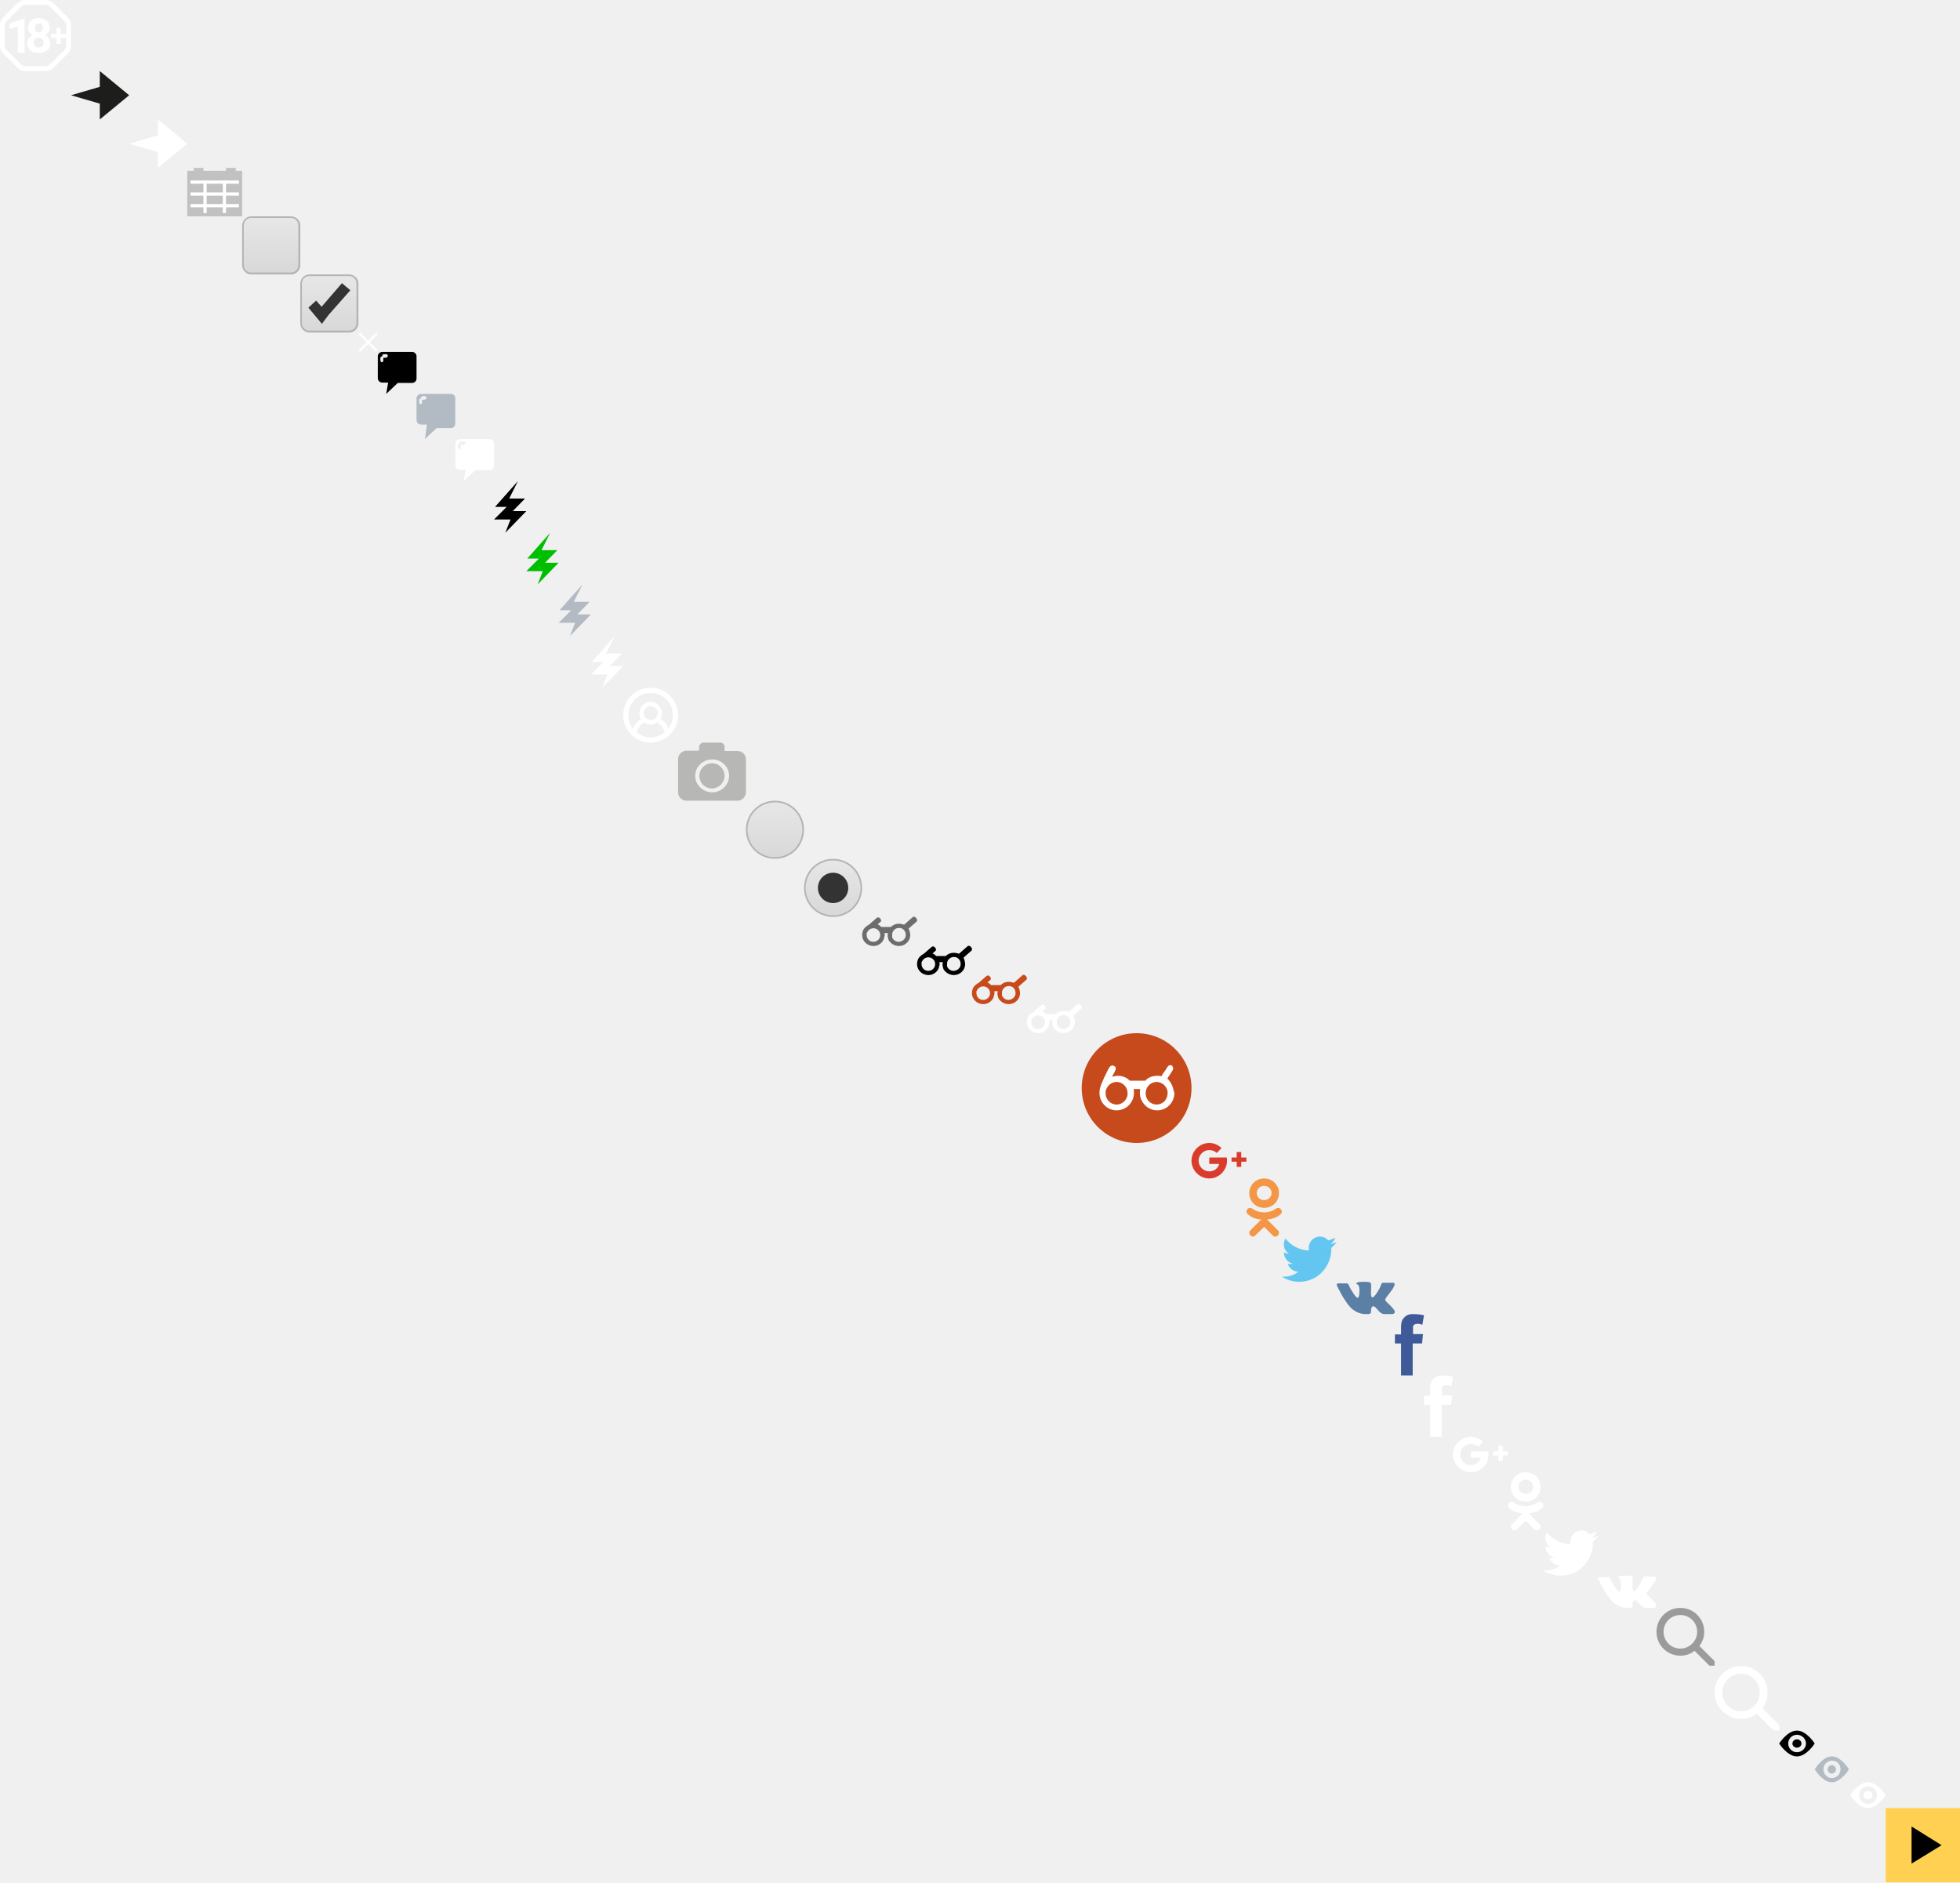
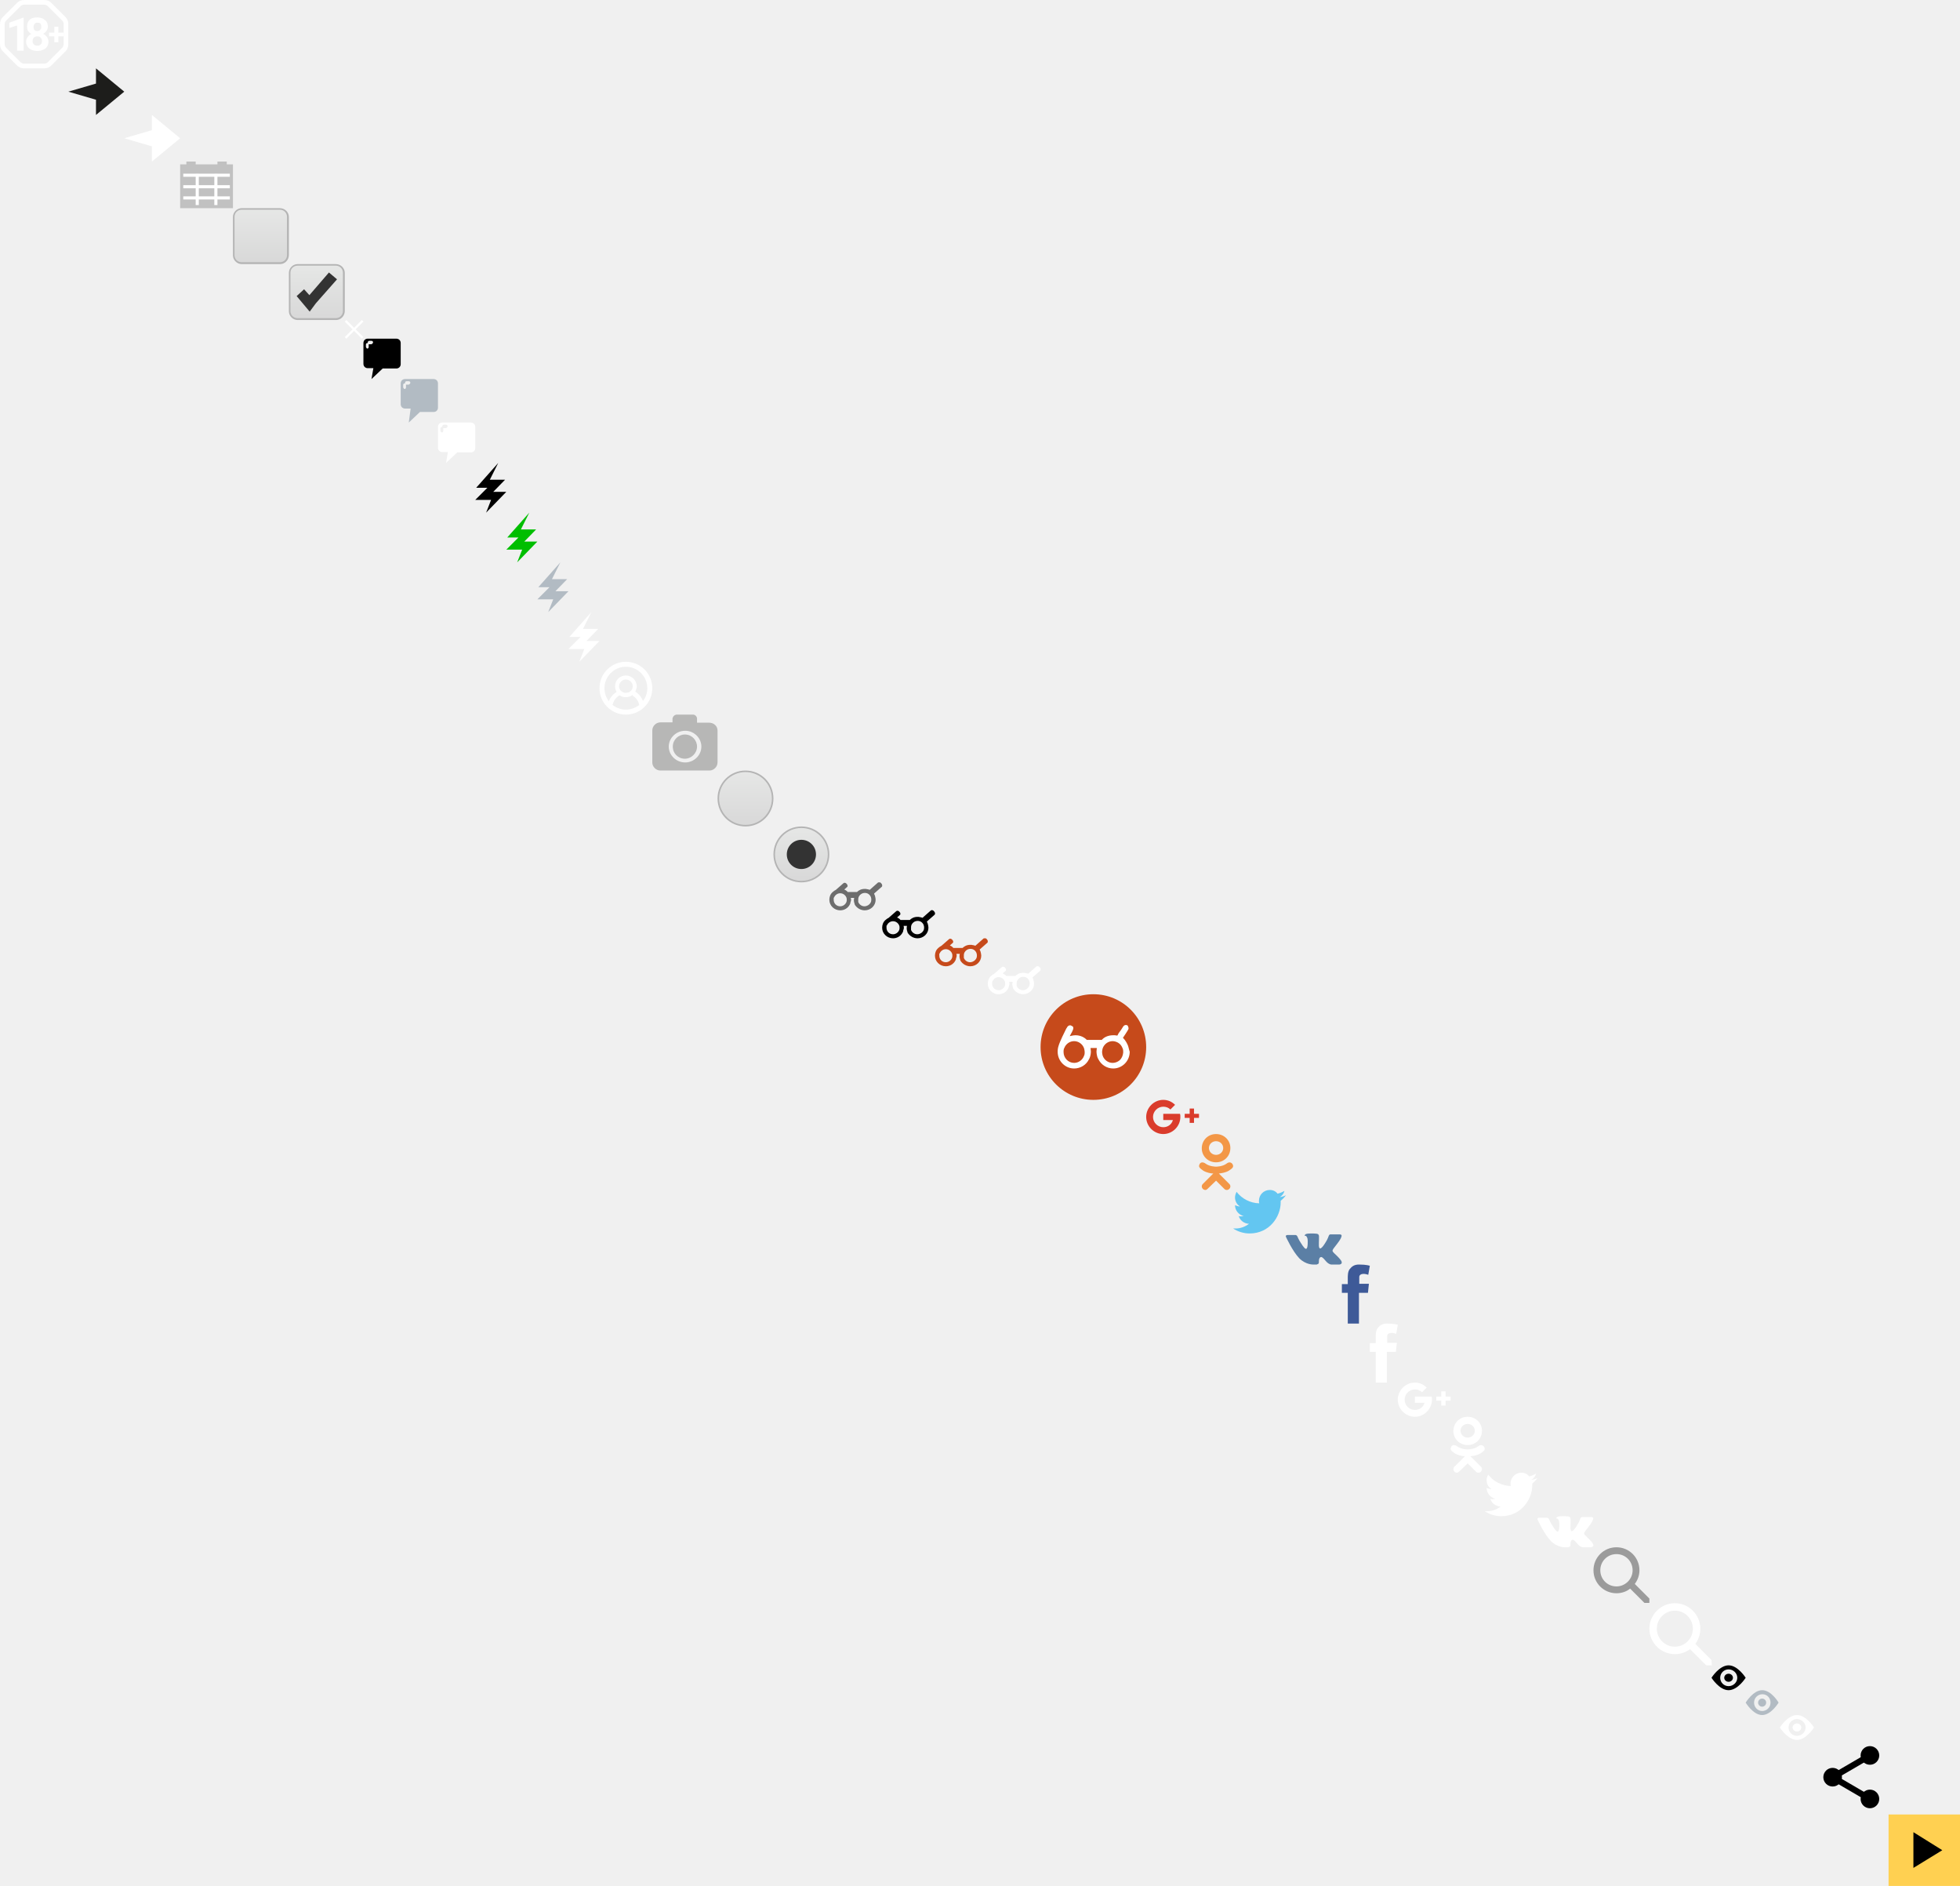
- <svg xmlns="http://www.w3.org/2000/svg" width="607" height="583" viewBox="0 0 607 583">
+ <svg xmlns="http://www.w3.org/2000/svg" width="631" height="607" viewBox="0 0 631 607">
  <svg id="18plus" viewBox="0 0 22 22" width="22" height="22">
    <style>.aast0{fill:#fff}</style>
    <path class="aast0" d="M14.2 22H7.8c-.9 0-1.7-.3-2.3-.9L.9 16.5c-.6-.6-.9-1.4-.9-2.3V7.8c0-.9.3-1.7.9-2.3L5.5.9C6.1.3 6.9 0 7.8 0h6.4c.9 0 1.7.3 2.3.9l4.6 4.6c.6.6.9 1.4.9 2.3v6.4c0 .9-.3 1.7-.9 2.3l-4.6 4.6c-.6.6-1.4.9-2.3.9zM7.8 1.5c-.5 0-.9.2-1.2.5L2 6.6c-.3.3-.5.7-.5 1.2v6.4c0 .5.2.9.5 1.2L6.6 20c.3.3.8.5 1.2.5h6.4c.5 0 .9-.2 1.2-.5l4.6-4.6c.3-.3.5-.8.5-1.2V7.8c0-.5-.2-.9-.5-1.2L15.4 2c-.3-.3-.8-.5-1.2-.5H7.8z" />
    <path class="aast0" d="M7.6 16.3H5.5V8.2L3 9V7.3l4.4-1.6h.2v10.6zM15.4 8.5c0 .5-.1 1-.4 1.4-.3.4-.6.7-1.1 1 .5.2.9.6 1.2 1 .3.4.5.9.5 1.5 0 .9-.3 1.7-1 2.2-.6.5-1.5.8-2.6.8s-2-.3-2.6-.8c-.6-.5-1-1.3-1-2.2 0-.6.2-1.1.5-1.5.3-.4.7-.8 1.2-1-.5-.2-.8-.6-1.1-1-.2-.4-.3-.9-.3-1.4 0-.9.3-1.6.9-2.2.6-.5 1.4-.7 2.4-.7s1.8.3 2.4.8c.7.5 1 1.2 1 2.1zm-1.9 4.7c0-.5-.1-.8-.4-1.1-.3-.3-.6-.4-1.1-.4-.4 0-.8.1-1.1.4s-.4.6-.4 1.1c0 .5.1.8.4 1.1.3.3.6.4 1.1.4.5 0 .8-.1 1.1-.4.3-.2.4-.6.4-1.1zm-.2-4.6c0-.4-.1-.7-.3-1s-.6-.3-1-.3-.7.1-.9.4c-.2.2-.3.6-.3 1s.1.8.3 1c.2.2.5.3.9.3s.7-.1.9-.4c.3-.2.4-.5.4-1z" />
    <g>
      <path class="aast0" d="M18.8 10.5h1.7v1.2h-1.7v1.9h-1.3v-1.9h-1.7v-1.2h1.7V8.6h1.3v1.9z" />
    </g>
  </svg>
  <svg id="arrow-black" viewBox="0 0 18 15" width="18" height="15" x="22" y="22">
    <style>.abst0{fill:#1d1d1b}</style>
    <path class="abst0" d="M18 7.5L8.9 0v4.9L0 7.5l8.9 2.6V15z" />
  </svg>
  <svg id="arrow-white" viewBox="0 0 18 15" width="18" height="15" x="40" y="37">
    <style>.acst0{fill:#fff}</style>
    <path class="acst0" d="M18 7.5L8.9 0v4.9L0 7.5l8.9 2.6V15z" />
  </svg>
  <svg id="calendar" viewBox="0 0 17 15" width="17" height="15" x="58" y="52">
    <style>.adst0{fill:#c1c1c1}.adst1{fill:#fff}</style>
    <path class="adst0" d="M0 .9h17V15H0V.9zM2 0h3v.9H2V0zM12 0h3v.9h-3V0z" />
    <g>
      <path class="adst1" d="M1 3.9h15v1H1v-1zM1 7.6h15v1H1v-1zM1 11.2h15v1H1v-1z" />
      <path class="adst1" d="M5 4h1v10H5V4zM11 4h1v10h-1V4z" />
    </g>
  </svg>
  <svg id="checkbox-off" viewBox="0 0 18 18" width="18" height="18" x="75" y="67">
    <style>.aest0{fill:url(#aeSVGID_1_)}.aest1{fill:#b4b4b4}</style>
    <linearGradient id="aeSVGID_1_" gradientUnits="userSpaceOnUse" x1="9" y1="18.657" x2="9" y2="1.132" gradientTransform="matrix(1 0 0 -1 0 18.89)">
      <stop offset="0" stop-color="#e6e7e6" />
      <stop offset="1" stop-color="#d8d8d8" />
    </linearGradient>
    <path class="aest0" d="M2.8.3h12.3c1.4 0 2.6 1.2 2.6 2.6v12.3c0 1.4-1.2 2.6-2.6 2.6H2.8c-1.4 0-2.6-1.2-2.6-2.6V2.8C.3 1.4 1.4.3 2.8.3z" />
    <path class="aest1" d="M15.2 18H2.8C1.3 18 0 16.7 0 15.2V2.8C0 1.3 1.3 0 2.8 0h12.3C16.7 0 18 1.3 18 2.8v12.3c0 1.6-1.3 2.9-2.8 2.9zM2.8.5C1.5.5.5 1.5.5 2.8v12.3c0 1.3 1 2.3 2.3 2.3h12.3c1.3 0 2.3-1 2.3-2.3V2.8c0-1.3-1-2.3-2.3-2.3H2.8z" />
  </svg>
  <svg id="checkbox-on" viewBox="0 0 18 18" width="18" height="18" x="93" y="85">
    <style>.afst0{fill:url(#afSVGID_1_)}.afst1{fill:#b4b4b4}.afst2{fill:#333}</style>
    <linearGradient id="afSVGID_1_" gradientUnits="userSpaceOnUse" x1="9" y1="18.657" x2="9" y2="1.132" gradientTransform="matrix(1 0 0 -1 0 18.89)">
      <stop offset="0" stop-color="#e6e7e6" />
      <stop offset="1" stop-color="#d8d8d8" />
    </linearGradient>
    <path class="afst0" d="M2.8.3h12.3c1.4 0 2.6 1.2 2.6 2.6v12.3c0 1.4-1.2 2.6-2.6 2.6H2.8c-1.4 0-2.6-1.2-2.6-2.6V2.8C.3 1.4 1.4.3 2.8.3z" />
    <path class="afst1" d="M15.2 18H2.8C1.3 18 0 16.7 0 15.2V2.8C0 1.3 1.3 0 2.8 0h12.3C16.7 0 18 1.3 18 2.8v12.3c0 1.6-1.3 2.9-2.8 2.9zM2.8.5C1.5.5.5 1.5.5 2.8v12.3c0 1.3 1 2.3 2.3 2.3h12.3c1.3 0 2.3-1 2.3-2.3V2.8c0-1.3-1-2.3-2.3-2.3H2.8z" />
    <path class="afst2" d="M15.5 4.9l-2.6-2.2L6.6 10 4.9 8.1l-2.4 2.2 4.2 5 2-2.7z" />
  </svg>
  <svg id="close" viewBox="0 0 6 6" width="6" height="6" x="111" y="103">
    <style>.agst0{fill:#fff}</style>
    <path class="agst0" d="M5.5 0L3 2.5.5 0 0 .5 2.5 3 0 5.5l.5.5L3 3.5 5.5 6l.5-.5L3.5 3 6 .5z" />
  </svg>
  <svg viewBox="0 0 12 13" width="12" height="13" id="comments-black" x="117" y="109">
    <path d="M10.6 0H1.4C.6 0 0 .6 0 1.4v6.7c0 .8.6 1.4 1.4 1.4h1.8L2.6 13l3.6-3.4h4.4c.8 0 1.4-.6 1.4-1.4V1.4c0-.8-.6-1.4-1.4-1.4zM2.5 1.8h-.7-.1V2.7c0 .3-.2.5-.5.5-.2-.1-.4-.4-.4-.6v-.7c0-.3.2-.5.5-.5h.1v-.2c0-.3.2-.5.5-.5h.7c.3 0 .5.2.5.5s-.4.6-.6.6z" />
  </svg>
  <svg id="comments-grey" viewBox="0 0 12 14" width="12" height="14" x="129" y="122">
    <style>.aist0{fill:#b2bbc3}</style>
    <path class="aist0" d="M10.6 0H1.4C.6 0 0 .6 0 1.4v6.7c0 .8.6 1.4 1.4 1.4h1.8L2.6 14l3.6-3.4h4.4c.8 0 1.4-.6 1.4-1.4V1.4c0-.8-.6-1.4-1.4-1.4zM2.5 1.8h-.7-.1V2.7c0 .3-.2.5-.5.5-.2-.1-.4-.4-.4-.6v-.7c0-.3.2-.5.5-.5h.1v-.2c0-.3.2-.5.5-.5h.7c.3 0 .5.2.5.5s-.4.6-.6.6z" />
  </svg>
  <svg id="comments-white" viewBox="0 0 12 13" width="12" height="13" x="141" y="136">
    <style>.ajst0{fill:#fff}</style>
    <path class="ajst0" d="M10.6 0H1.4C.6 0 0 .6 0 1.4v6.7c0 .8.6 1.4 1.4 1.4h1.8L2.6 13l3.6-3.4h4.4c.8 0 1.4-.6 1.4-1.4V1.4c0-.8-.6-1.4-1.4-1.4zM2.5 1.8h-.7-.1V2.7c0 .3-.2.5-.5.5-.2-.1-.4-.4-.4-.6v-.7c0-.3.2-.5.5-.5h.1v-.2c0-.3.2-.5.5-.5h.7c.3 0 .5.2.5.5s-.4.6-.6.6z" />
  </svg>
  <svg viewBox="0 0 10 16" width="10" height="16" id="like-black" x="153" y="149">
    <path d="M3.5 16L10 9.3H5.8l3.8-3.9H4.7L7.4 0 .3 8h3.6L0 11.9h5.1z" />
  </svg>
  <svg id="like-green" viewBox="0 0 10 16" width="10" height="16" x="163" y="165">
    <style>.alst0{fill:#00be00}</style>
    <path class="alst0" d="M3.5 16L10 9.3H5.8l3.8-3.9H4.7L7.4 0 .3 8h3.6L0 11.9h5.1z" />
  </svg>
  <svg id="like-grey" viewBox="0 0 10 16" width="10" height="16" x="173" y="181">
    <style>.amst0{fill:#b2bbc3}</style>
    <path class="amst0" d="M3.5 16L10 9.3H5.8l3.8-3.9H4.7L7.4 0 .3 8h3.6L0 11.9h5.1z" />
  </svg>
  <svg id="like-white" viewBox="0 0 10 16" width="10" height="16" x="183" y="197">
    <style>.anst0{fill:#fff}</style>
    <path class="anst0" d="M3.5 16L10 9.3H5.8l3.8-3.9H4.7L7.4 0 .3 8h3.6L0 11.9h5.1z" />
  </svg>
  <svg id="login" viewBox="0 0 17 17" width="17" height="17" x="193" y="213">
    <style>.aost0{fill:#fff}</style>
    <path class="aost0" d="M8.5 0C3.8 0 0 3.8 0 8.5S3.8 17 8.5 17 17 13.2 17 8.5 13.2 0 8.5 0zM4.2 13.9c.3-1.3 1.1-2.5 2.3-3.1.6.4 1.2.6 2 .6.9 0 1.7-.3 2.3-.9l-.2.4c1.2.6 1.9 1.7 2.2 3-1.2.9-2.7 1.5-4.3 1.5-1.6 0-3.1-.6-4.3-1.5zm2.1-6c0-1.2 1-2.2 2.2-2.2s2.2 1 2.2 2.2-1 2.1-2.2 2.1-2.2-.9-2.2-2.1zm7.7 4.7c-.5-1.2-1.3-2.3-2.5-3 .3-.5.5-1.1.5-1.7 0-1.9-1.6-3.5-3.5-3.5S5 5.9 5 7.9c0 .6.2 1.3.5 1.8-1.1.7-2 1.7-2.5 3-.9-1.2-1.4-2.7-1.4-4.2 0-3.8 3.1-6.9 6.9-6.9 3.8 0 6.9 3.1 6.9 6.9 0 1.5-.5 3-1.4 4.1z" />
  </svg>
  <svg id="photo" viewBox="0 0 21 18" width="21" height="18" x="210" y="230">
    <style>.apst0{fill:#b7b7b6}</style>
    <path class="apst0" d="M14.4 10.3c0 2.1-1.8 3.9-3.9 3.9-2.2 0-3.9-1.7-3.9-3.9s1.8-3.9 3.9-3.9c2.2 0 3.9 1.8 3.9 3.9zM21 5.1v10.3c0 1.4-1.2 2.6-2.6 2.6H2.6C1.2 18 0 16.8 0 15.4V5.1c0-1.4 1.2-2.6 2.6-2.6h3.9V1.3C6.6.6 7.2 0 7.9 0h5.2c.7 0 1.3.6 1.3 1.3v1.3h3.9c1.5 0 2.7 1.1 2.7 2.5zm-5.2 5.2c0-2.8-2.4-5.1-5.2-5.1-2.9 0-5.3 2.3-5.3 5.1s2.4 5.1 5.3 5.1c2.8 0 5.2-2.3 5.2-5.1z" />
  </svg>
  <svg id="radiobox-off" viewBox="0 0 18 18" width="18" height="18" x="231" y="248">
    <style>.aqst0{fill:url(#aqSVGID_1_)}.aqst1{fill:#b4b4b4}</style>
    <linearGradient id="aqSVGID_1_" gradientUnits="userSpaceOnUse" x1="9" y1="1.122" x2="9" y2="18.647" gradientTransform="matrix(1 0 0 -1 0 18.89)">
      <stop offset="0" stop-color="#d8d8d8" />
      <stop offset="1" stop-color="#e6e7e6" />
    </linearGradient>
    <path class="aqst0" d="M9 .3c4.8 0 8.7 3.9 8.7 8.7s-3.9 8.7-8.7 8.7C4.2 17.7.3 13.8.3 9S4.2.3 9 .3z" />
    <g>
      <path class="aqst1" d="M9 18c-5 0-9-4-9-9s4-9 9-9 9 4 9 9-4 9-9 9zM9 .5C4.3.5.5 4.3.5 9s3.8 8.5 8.5 8.5 8.5-3.8 8.5-8.5S13.7.5 9 .5z" />
    </g>
  </svg>
  <svg id="radiobox-on" viewBox="0 0 18 18" width="18" height="18" x="249" y="266">
    <style>.arst0{fill:url(#arSVGID_1_)}.arst1{fill:#b4b4b4}.arst2{fill:#333}</style>
    <linearGradient id="arSVGID_1_" gradientUnits="userSpaceOnUse" x1="9" y1="1.123" x2="9" y2="18.651" gradientTransform="matrix(1 0 0 -1 0 18.893)">
      <stop offset="0" stop-color="#d8d8d8" />
      <stop offset="1" stop-color="#e6e7e6" />
    </linearGradient>
    <path class="arst0" d="M9 .3c4.8 0 8.7 3.9 8.7 8.7s-3.9 8.7-8.7 8.7C4.2 17.7.3 13.8.3 9S4.2.3 9 .3z" />
    <g>
      <path class="arst1" d="M9 18c-5 0-9-4-9-9s4-9 9-9 9 4 9 9-4 9-9 9zM9 .5C4.3.5.5 4.3.5 9s3.8 8.5 8.5 8.5 8.5-3.8 8.5-8.5S13.7.5 9 .5z" />
    </g>
    <g>
      <path class="arst2" d="M9 4.3c2.6 0 4.7 2.1 4.7 4.7s-2.1 4.7-4.7 4.7S4.3 11.6 4.3 9 6.4 4.3 9 4.3z" />
    </g>
  </svg>
  <svg id="save" viewBox="0 0 17 9" width="17" height="9" x="267" y="284">
    <style>.asst0{fill:#6d6d6d}</style>
    <path class="asst0" d="M16.7.3c-.3-.4-.8-.5-1.1-.2L13 2.4c-.2-.1-.4-.1-.7-.2h-.1c-.3-.1-.5-.1-.8-.1-1.2 0-2 .5-2.5 1h-3c-.2-.3-.6-.6-1.1-.8l.9-.8c.3-.2.2-.7-.1-1C5.3.1 4.8 0 4.5.3L2.1 2.4c-.6.3-1.6 1-1.9 2-.1.3-.2.7-.2 1.2C0 7.5 1.6 9 3.5 9 4.8 9 6 8.3 6.6 7.1c.1-.2.2-.4.2-.7.1-.3.2-.5.2-.8 0-.2-.1-.6-.1-.6H8s-.1.4-.1.6c0 .3 0 .6.1.9.1.2.1.4.2.7.7 1.1 1.9 1.8 3.2 1.8 1.9 0 3.5-1.5 3.5-3.4 0-.4-.1-.8-.2-1.2 0-.2-.2-.4-.3-.8l2.5-2.2c.2-.2.2-.7-.2-1.1zM9.4 4.8c.3-.8 1.1-1.4 2-1.4h.1c.9 0 1.6.6 1.9 1.4v.1c.1.2.1.4.1.6v.2c0 .6-.3 1.1-.8 1.5-.4.3-.9.5-1.4.5-.9 0-1.7-.6-2-1.4v-.7c0-.3 0-.5.1-.8zm-8 .2c0-.1 0-.1.1-.1.3-.8 1.1-1.4 2-1.4.9 0 1.7.6 2 1.4.1.2.1.5.1.7 0 .2 0 .5-.1.7-.3.8-1.1 1.4-2 1.4-1.2 0-2.1-.9-2.1-2.1V5z" />
  </svg>
  <svg id="save-black" viewBox="0 0 17 9" width="17" height="9" x="284" y="293">
    <style>.atst0{fill:#000}</style>
    <path class="atst0" d="M16.7.3c-.3-.4-.8-.5-1.1-.2L13 2.4c-.2-.1-.4-.1-.7-.2h-.1c-.3-.1-.5-.1-.8-.1-1.2 0-2 .5-2.5 1h-3c-.2-.3-.6-.6-1.1-.8l.9-.8c.3-.2.2-.7-.1-1C5.3.1 4.8 0 4.5.3L2.1 2.4c-.6.3-1.6 1-1.9 2-.1.3-.2.7-.2 1.2C0 7.5 1.6 9 3.5 9 4.8 9 6 8.3 6.6 7.1c.1-.2.2-.4.2-.7.1-.3.2-.5.2-.8 0-.2-.1-.6-.1-.6H8s-.1.4-.1.6c0 .3 0 .6.1.9.1.2.1.4.2.7.7 1.1 1.9 1.8 3.2 1.8 1.9 0 3.5-1.5 3.5-3.4 0-.4-.1-.8-.2-1.2 0-.2-.2-.4-.3-.8l2.5-2.2c.2-.2.2-.7-.2-1.1zM9.4 4.8c.3-.8 1.1-1.4 2-1.4h.1c.9 0 1.6.6 1.9 1.4v.1c.1.2.1.4.1.6v.2c0 .6-.3 1.1-.8 1.5-.4.3-.9.5-1.4.5-.9 0-1.7-.6-2-1.4v-.7c0-.3 0-.5.1-.8zm-8 .2c0-.1 0-.1.1-.1.3-.8 1.1-1.4 2-1.4.9 0 1.7.6 2 1.4.1.2.1.5.1.7 0 .2 0 .5-.1.7-.3.8-1.1 1.4-2 1.4-1.2 0-2.1-.9-2.1-2.1V5z" />
  </svg>
  <svg id="save-red" viewBox="0 0 17 9" width="17" height="9" x="301" y="302">
    <style>.aust0{fill:#c64a1b}</style>
    <path class="aust0" d="M16.7.3c-.3-.4-.8-.5-1.1-.2L13 2.4c-.2-.1-.4-.1-.7-.2h-.1c-.3-.1-.5-.1-.8-.1-1.2 0-2 .5-2.5 1h-3c-.2-.3-.6-.6-1.1-.8l.9-.8c.3-.2.2-.7-.1-1C5.3.1 4.8 0 4.5.3L2.1 2.4c-.6.3-1.6 1-1.9 2-.1.3-.2.7-.2 1.2C0 7.5 1.6 9 3.5 9 4.8 9 6 8.3 6.6 7.1c.1-.2.2-.4.2-.7.1-.3.2-.5.2-.8 0-.2-.1-.6-.1-.6H8s-.1.4-.1.6c0 .3 0 .6.1.9.1.2.1.4.2.7.7 1.1 1.9 1.8 3.2 1.8 1.9 0 3.5-1.5 3.5-3.4 0-.4-.1-.8-.2-1.2 0-.2-.2-.4-.3-.8l2.5-2.2c.2-.2.2-.7-.2-1.1zM9.4 4.8c.3-.8 1.1-1.4 2-1.4h.1c.9 0 1.6.6 1.9 1.4v.1c.1.2.1.4.1.6v.2c0 .6-.3 1.1-.8 1.5-.4.3-.9.5-1.4.5-.9 0-1.7-.6-2-1.4v-.7c0-.3 0-.5.1-.8zm-8 .2c0-.1 0-.1.1-.1.3-.8 1.1-1.4 2-1.4.9 0 1.7.6 2 1.4.1.2.1.5.1.7 0 .2 0 .5-.1.7-.3.8-1.1 1.4-2 1.4-1.2 0-2.1-.9-2.1-2.1V5z" />
  </svg>
  <svg id="save-white" viewBox="0 0 17 9" width="17" height="9" x="318" y="311">
    <style>.avst0{fill:#fff}</style>
    <path class="avst0" d="M16.7.3c-.3-.4-.8-.5-1.1-.2L13 2.4c-.2-.1-.4-.1-.7-.2h-.1c-.3-.1-.5-.1-.8-.1-1.2 0-2 .5-2.5 1h-3c-.2-.3-.6-.6-1.1-.8l.9-.8c.3-.2.2-.7-.1-1C5.3.1 4.8 0 4.5.3L2.1 2.4c-.6.3-1.6 1-1.9 2-.1.3-.2.7-.2 1.2C0 7.5 1.6 9 3.5 9 4.8 9 6 8.3 6.6 7.1c.1-.2.2-.4.2-.7.1-.3.2-.5.2-.8 0-.2-.1-.6-.1-.6H8s-.1.4-.1.6c0 .3 0 .6.1.9.1.2.1.4.2.7.7 1.1 1.9 1.8 3.2 1.8 1.9 0 3.5-1.5 3.5-3.4 0-.4-.1-.8-.2-1.2 0-.2-.2-.4-.3-.8l2.5-2.2c.2-.2.2-.7-.2-1.1zM9.4 4.8c.3-.8 1.1-1.4 2-1.4h.1c.9 0 1.6.6 1.9 1.4v.1c.1.2.1.4.1.6v.2c0 .6-.3 1.1-.8 1.5-.4.3-.9.5-1.4.5-.9 0-1.7-.6-2-1.4v-.7c0-.3 0-.5.1-.8zm-8 .2c0-.1 0-.1.1-.1.3-.8 1.1-1.4 2-1.4.9 0 1.7.6 2 1.4.1.2.1.5.1.7 0 .2 0 .5-.1.7-.3.8-1.1 1.4-2 1.4-1.2 0-2.1-.9-2.1-2.1V5z" />
  </svg>
  <svg id="saved" viewBox="0 0 34 34" width="34" height="34" x="335" y="320">
    <style>.awst0{fill:#c64a1b}.awst1{fill:#fff}</style>
    <path class="awst0" d="M17 0c9.4 0 17 7.6 17 17s-7.6 17-17 17S0 26.4 0 17 7.6 0 17 0z" />
    <path class="awst1" d="M28.2 16.7c-.2-.6-.8-1.8-1.6-2.6l-.1-.1.1-.1s1.5-2.2 1.7-2.7c.1-.4-.1-.7-.2-1-.1-.2-.4-.3-.6-.3-.4 0-.7.2-.9.5-.2.3-.4.6-.7 1.1-.1.1-.2.3-.3.4-.3.4-.6.8-.8 1.3l-.1.1h-.1c-.4-.1-.8-.1-1.2-.1-1.9 0-3.1.8-3.7 1.5h-4.8c-.7-.7-1.9-1.5-3.7-1.5-.5 0-.9.1-1.4.2l-.4.1.3-.6c.3-.5.6-1.1.7-1.4.2-.4.2-.8 0-1.1-.4-.2-.6-.4-.9-.4-.4 0-.8.3-1 .7 0 .1-.1.2-.2.3-.6 1.2-2.1 4.2-2.5 5.6-.2.6-.3 1.2-.3 1.9 0 3 2.4 5.4 5.3 5.4 2 0 3.9-1.1 4.8-3 .2-.3.3-.7.4-1 .1-.4.2-.9.2-1.4 0-.3-.1-1-.1-1v-.2h2v.2s-.1.7-.1 1c0 .5.1.9.2 1.4.1.4.2.7.4 1 .9 1.8 2.7 3 4.8 3 2.9 0 5.3-2.4 5.3-5.4-.2-.5-.3-1.2-.5-1.8zM14 19.8c-.5 1.4-1.8 2.3-3.2 2.3-1.9 0-3.4-1.6-3.4-3.5 0-.3 0-.7.1-1 0-.1.1-.2.1-.2.5-1.4 1.8-2.3 3.2-2.3 1.4 0 2.7.9 3.2 2.3.1.4.2.8.2 1.2 0 .4 0 .8-.2 1.2zm12.6-1.1v.1c-.1 1-.5 1.9-1.2 2.5-.6.5-1.4.8-2.2.8-1.4 0-2.7-.9-3.2-2.3-.1-.4-.2-.8-.2-1.2 0-.4.1-.8.2-1.2.5-1.4 1.8-2.3 3.2-2.3h.1c1.4.1 2.6.9 3.1 2.3 0 0 0 .1.1.2.1.3.1.7.1 1.1 0-.1 0-.1 0 0z" />
  </svg>
  <svg id="sc2-google" viewBox="0 0 17 11" width="17" height="11" x="369" y="354">
    <style>.axst0{fill:#da3c2c}</style>
    <path class="axst0" d="M10.9 4.5H5.5v2h3.1C8.2 7.9 7 8.8 5.5 8.8c-1.8 0-3.3-1.5-3.3-3.3s1.5-3.3 3.3-3.3c.9 0 1.7.3 2.3.9l1.5-1.5C8.3.6 7 0 5.5 0 2.5 0 0 2.5 0 5.5S2.5 11 5.5 11 11 8.5 11 5.5c0-.3 0-.7-.1-1zM17 4.5h-1.6V2.8H14v1.7h-1.6v1.3H14v1.6h1.4V5.8H17z" />
  </svg>
  <svg id="sc2-odnoclass" viewBox="0 0 11 18" width="11" height="18" x="386" y="365">
    <style>.ayst0{fill:#f39747}</style>
    <path class="ayst0" d="M10.8 9.7c-.3-.5-1-.9-1.9-.2-1.3 1-3.4 1-3.4 1s-2.1 0-3.4-1c-1-.7-1.7-.3-1.9.2-.5.9.1 1.3 1.2 2.1 1 .6 2.4.9 3.2.9l-.7.7-2.7 2.7c-.4.4-.4 1.1 0 1.5l.1.1c.2.2.5.3.7.3.3 0 .5-.1.7-.3L5.5 15l2.7 2.7c.4.4 1.1.4 1.5 0l.1-.1c.4-.4.4-1.1 0-1.5l-2.7-2.7-.7-.7c.9-.1 2.2-.3 3.2-.9 1.2-.8 1.7-1.2 1.2-2.1zM5.5 2.3c1.3 0 2.3 1 2.3 2.2s-1 2.2-2.3 2.2-2.3-1-2.3-2.2 1-2.2 2.3-2.2zm0 6.8c2.6 0 4.6-2 4.6-4.6C10.1 2 8.1 0 5.5 0S.9 2 .9 4.6c0 2.5 2 4.5 4.6 4.5z" />
  </svg>
  <svg id="sc2-twiter" viewBox="0 0 17 14" width="17" height="14" x="397" y="383">
    <style>.azst0{fill:#63c6f1}</style>
    <path class="azst0" d="M17 1.7c-.6.3-1.3.5-2 .6.7-.4 1.3-1.1 1.5-2-.7.4-1.4.7-2.2.9C13.7.4 12.8 0 11.8 0c-2 0-3.5 1.6-3.5 3.5 0 .3 0 .5.1.8-3-.1-5.6-1.5-7.3-3.7-.3.6-.5 1.2-.5 1.8 0 1.2.6 2.3 1.6 2.9-.6 0-1.1-.2-1.6-.4C.6 6.6 1.8 8 3.4 8.4c-.3 0-.6.1-.9.1-.2 0-.4 0-.7-.1.4 1.4 1.7 2.4 3.3 2.5-1.2.9-2.7 1.5-4.3 1.5H0c1.5 1 3.4 1.6 5.3 1.6 6.4 0 10-5.4 10-10v-.5c.6-.5 1.2-1.1 1.7-1.8z" />
  </svg>
  <svg id="sc2-vk" viewBox="0 0 18 10" width="18" height="10" x="414" y="397">
    <style>.bast0{fill:#5b7fa5}</style>
    <path class="bast0" d="M17.2 10h-2.4s-.5.1-1.2-.4c-.9-.6-1.7-2.2-2.4-2-.7.2-.6 1.6-.6 1.6s0 .3-.1.5c-.3.2-.6.3-.6.3H8.8s-2.4.1-4.5-2C2.1 5.7 0 1.1 0 1.1S-.1.8 0 .7C.1.5.5.5.5.5h2.6s.2 0 .4.2c.1.1.2.3.2.3s.4 1 1 1.9c1.1 1.8 1.6 2.2 1.9 2 .5-.3.4-2.6.4-2.6s0-.8-.3-1.2C6.6.8 6.2.7 6 .7c-.1 0 .1-.3.4-.5C6.9 0 7.7 0 8.7 0c.8 0 1 .1 1.3.1.9.2.6 1 .6 2.9 0 .6-.1 1.5.3 1.8.2.1.7 0 1.9-2 .6-.9 1-2.1 1-2.1s.1-.2.2-.3c.1-.1.3-.1.3-.1H17s.8-.1.9.3-.3 1.3-1.4 2.7c-1.8 2.4-2 2.1-.5 3.5 1.4 1.3 1.7 1.9 1.8 2 .6 1.1-.6 1.2-.6 1.2" />
  </svg>
  <svg id="sc2_fb" viewBox="0 0 9 19" width="9" height="19" x="432" y="407">
    <style>.bbst0{fill:#3e5a98}</style>
    <path class="bbst0" d="M0 6.3h1.9V4.4c0-.8 0-2.1.6-2.9C3.2.6 4 0 5.5 0 8 0 9 .4 9 .4l-.5 2.9S7.7 3 7 3s-1.4.3-1.4 1v2.2h3.1l-.3 2.9H5.5V19H1.9V9.1H0V6.3z" />
  </svg>
  <svg id="sc3-fb" viewBox="0 0 9 19" width="9" height="19" x="441" y="426">
    <style>.bcst0{fill:#fff}</style>
    <path class="bcst0" d="M0 6.3h1.9V4.4c0-.8 0-2.1.6-2.9C3.2.6 4 0 5.5 0 8 0 9 .4 9 .4l-.5 2.9S7.7 3 7 3s-1.4.3-1.4 1v2.2h3.1l-.3 2.9H5.5V19H1.9V9.1H0V6.3z" />
  </svg>
  <svg id="sc3-google" viewBox="0 0 17 11" width="17" height="11" x="450" y="445">
    <style>.bdst0{fill:#fff}</style>
    <path class="bdst0" d="M10.9 4.5H5.5v2h3.1C8.2 7.9 7 8.8 5.5 8.8c-1.8 0-3.3-1.5-3.3-3.3s1.5-3.3 3.3-3.3c.9 0 1.7.3 2.3.9l1.5-1.5C8.3.6 7 0 5.5 0 2.5 0 0 2.5 0 5.5S2.5 11 5.5 11 11 8.5 11 5.5c0-.3 0-.7-.1-1zM17 4.5h-1.6V2.8H14v1.7h-1.6v1.3H14v1.6h1.4V5.8H17z" />
  </svg>
  <svg id="sc3-odnoclass" viewBox="0 0 11 18" width="11" height="18" x="467" y="456">
    <style>.best0{fill:#fff}</style>
    <path class="best0" d="M10.8 9.7c-.3-.5-1-.9-1.9-.2-1.3 1-3.4 1-3.4 1s-2.1 0-3.4-1c-1-.7-1.7-.3-1.9.2-.5.9.1 1.3 1.2 2.1 1 .6 2.4.9 3.2.9l-.7.7-2.7 2.7c-.4.4-.4 1.1 0 1.5l.1.1c.2.2.5.3.7.3.3 0 .5-.1.7-.3L5.5 15l2.7 2.7c.4.4 1.1.4 1.5 0l.1-.1c.4-.4.4-1.1 0-1.5l-2.7-2.7-.7-.7c.9-.1 2.2-.3 3.2-.9 1.2-.8 1.7-1.2 1.2-2.1zM5.5 2.3c1.3 0 2.3 1 2.3 2.2 0 1.2-1 2.2-2.3 2.2-1.3 0-2.3-1-2.3-2.2 0-1.2 1-2.2 2.3-2.2zm0 6.8c2.6 0 4.6-2 4.6-4.6C10.1 2 8.1 0 5.5 0S.9 2 .9 4.6c0 2.5 2 4.5 4.6 4.5z" />
  </svg>
  <svg id="sc3-twiter" viewBox="0 0 17 14" width="17" height="14" x="478" y="474">
    <style>.bfst0{fill:#fff}</style>
    <path class="bfst0" d="M17 1.7c-.6.3-1.3.5-2 .6.7-.4 1.3-1.1 1.5-2-.7.4-1.4.7-2.2.9C13.7.4 12.8 0 11.8 0c-2 0-3.5 1.6-3.5 3.5 0 .3 0 .5.1.8-3-.1-5.6-1.5-7.3-3.7-.3.6-.5 1.2-.5 1.8 0 1.2.6 2.3 1.6 2.9-.6 0-1.1-.2-1.6-.4C.6 6.6 1.8 8 3.4 8.4c-.3 0-.6.1-.9.1-.2 0-.4 0-.7-.1.4 1.4 1.7 2.4 3.3 2.5-1.2.9-2.7 1.5-4.3 1.5H0c1.5 1 3.4 1.6 5.3 1.6 6.4 0 10-5.4 10-10v-.5c.6-.5 1.2-1.1 1.7-1.8z" />
  </svg>
  <svg id="sc3-vk" viewBox="0 0 18 10" width="18" height="10" x="495" y="488">
    <style>.bgst0{fill:#fff}</style>
    <path class="bgst0" d="M17.2 10h-2.4s-.5.1-1.2-.4c-.9-.6-1.7-2.2-2.4-2-.7.2-.6 1.6-.6 1.6s0 .3-.1.5c-.3.2-.6.3-.6.3H8.8s-2.4.1-4.5-2C2.1 5.7 0 1.1 0 1.1S-.1.8 0 .7C.1.5.5.5.5.5h2.6s.2 0 .4.2c.1.1.2.3.2.3s.4 1 1 1.9c1.1 1.8 1.6 2.2 1.9 2 .5-.3.4-2.6.4-2.6s0-.8-.3-1.2C6.6.8 6.2.7 6 .7c-.1 0 .1-.3.4-.5C6.9 0 7.7 0 8.7 0c.8 0 1 .1 1.3.1.9.2.6 1 .6 2.9 0 .6-.1 1.5.3 1.8.2.1.7 0 1.9-2 .6-.9 1-2.1 1-2.1s.1-.2.2-.3c.1-.1.3-.1.3-.1H17s.8-.1.9.3c.1.4-.3 1.3-1.4 2.7-1.8 2.4-2 2.1-.5 3.5 1.4 1.3 1.7 1.9 1.8 2 .6 1.1-.6 1.2-.6 1.2" />
  </svg>
  <svg id="search-grey" viewBox="0 0 18 18" width="18" height="18" x="513" y="498">
    <style>.bhst0{fill:#9b9b9b}</style>
    <path class="bhst0" d="M18 16.5l-4.7-4.7c.9-1.2 1.5-2.7 1.5-4.4 0-4.1-3.3-7.4-7.4-7.4C3.3 0 0 3.3 0 7.4c0 4.1 3.3 7.4 7.4 7.4 1.6 0 3.2-.5 4.4-1.5l4.6 4.6H18v-1.4zM7.4 12.6c-2.9 0-5.2-2.3-5.2-5.2 0-2.9 2.3-5.2 5.2-5.2 2.9 0 5.2 2.3 5.2 5.2 0 2.9-2.4 5.2-5.2 5.2z" />
  </svg>
  <svg id="search-white" viewBox="0 0 20 20" width="20" height="20" x="531" y="516">
    <style>.bist0{fill:#fff}</style>
    <path class="bist0" d="M20 18.3l-5.2-5.2c1-1.4 1.6-3 1.6-4.9 0-4.5-3.7-8.2-8.2-8.2C3.7 0 0 3.7 0 8.2c0 4.5 3.7 8.2 8.2 8.2 1.8 0 3.5-.6 4.9-1.6l5.2 5.2h1.8l-.1-1.7zM8.2 14C5 14 2.4 11.4 2.4 8.2 2.4 5 5 2.4 8.2 2.4 11.4 2.4 14 5 14 8.2c0 3.2-2.6 5.8-5.8 5.8z" />
  </svg>
  <svg viewBox="0 0 11 8" width="11" height="8" id="seen-black" x="551" y="536">
    <path d="M5.5 0C2.5 0 0 4 0 4s2.5 4 5.5 4S11 4 11 4 8.5 0 5.5 0zm0 6.7C4 6.7 2.8 5.5 2.8 4c0-1.5 1.2-2.7 2.7-2.7S8.3 2.5 8.3 4 7 6.7 5.5 6.7z" />
    <ellipse cx="5.5" cy="4" rx="1.4" ry="1.3" />
  </svg>
  <svg id="seen-grey" viewBox="0 0 11 8" width="11" height="8" x="562" y="544">
    <style>.bkst0{fill:#b2bbc3}</style>
    <path class="bkst0" d="M5.3 0C2.4 0 0 4 0 4s2.4 4 5.3 4 5.3-4 5.3-4-2.3-4-5.3-4zm0 6.7C3.9 6.7 2.7 5.5 2.7 4c0-1.5 1.2-2.7 2.7-2.7S8 2.5 8 4 6.8 6.7 5.3 6.7z" />
    <circle class="bkst0" cx="5.3" cy="4" r="1.3" />
  </svg>
  <svg id="seen-white" viewBox="0 0 11 8" width="11" height="8" x="573" y="552">
    <style>.blst0{fill:#fff}</style>
    <path class="blst0" d="M5.5 0C2.5 0 0 4 0 4s2.5 4 5.5 4S11 4 11 4 8.5 0 5.5 0zm0 6.7C4 6.7 2.8 5.5 2.8 4c0-1.5 1.2-2.7 2.7-2.7C7 1.3 8.3 2.5 8.3 4S7 6.7 5.5 6.7z" />
    <ellipse class="blst0" cx="5.5" cy="4" rx="1.4" ry="1.3" />
  </svg>
-   <svg id="video" viewBox="0 0 23 23" width="23" height="23" x="584" y="560">
-     <style>.bmst0{fill:#ffd051}</style>
-     <path class="bmst0" d="M0 0h23v23H0V0z" />
+   <svg viewBox="0 0 24 24" width="24" height="24" id="share" x="584" y="560">
+     <circle cx="18" cy="5" r="3" />
+     <circle cx="18" cy="19" r="3" />
+     <circle cx="6" cy="12" r="3" />
+     <path fill="none" stroke="#000" stroke-width="2" stroke-miterlimit="10" d="M18 5L6 12l12 7" />
+   </svg>
+   <svg id="video" viewBox="0 0 23 23" width="23" height="23" x="608" y="584">
+     <style>.bnst0{fill:#ffd051}</style>
+     <path class="bnst0" d="M0 0h23v23H0V0z" />
    <path d="M8 5.7l9.3 5.8L8 17.2V5.7z" />
  </svg>
</svg>
